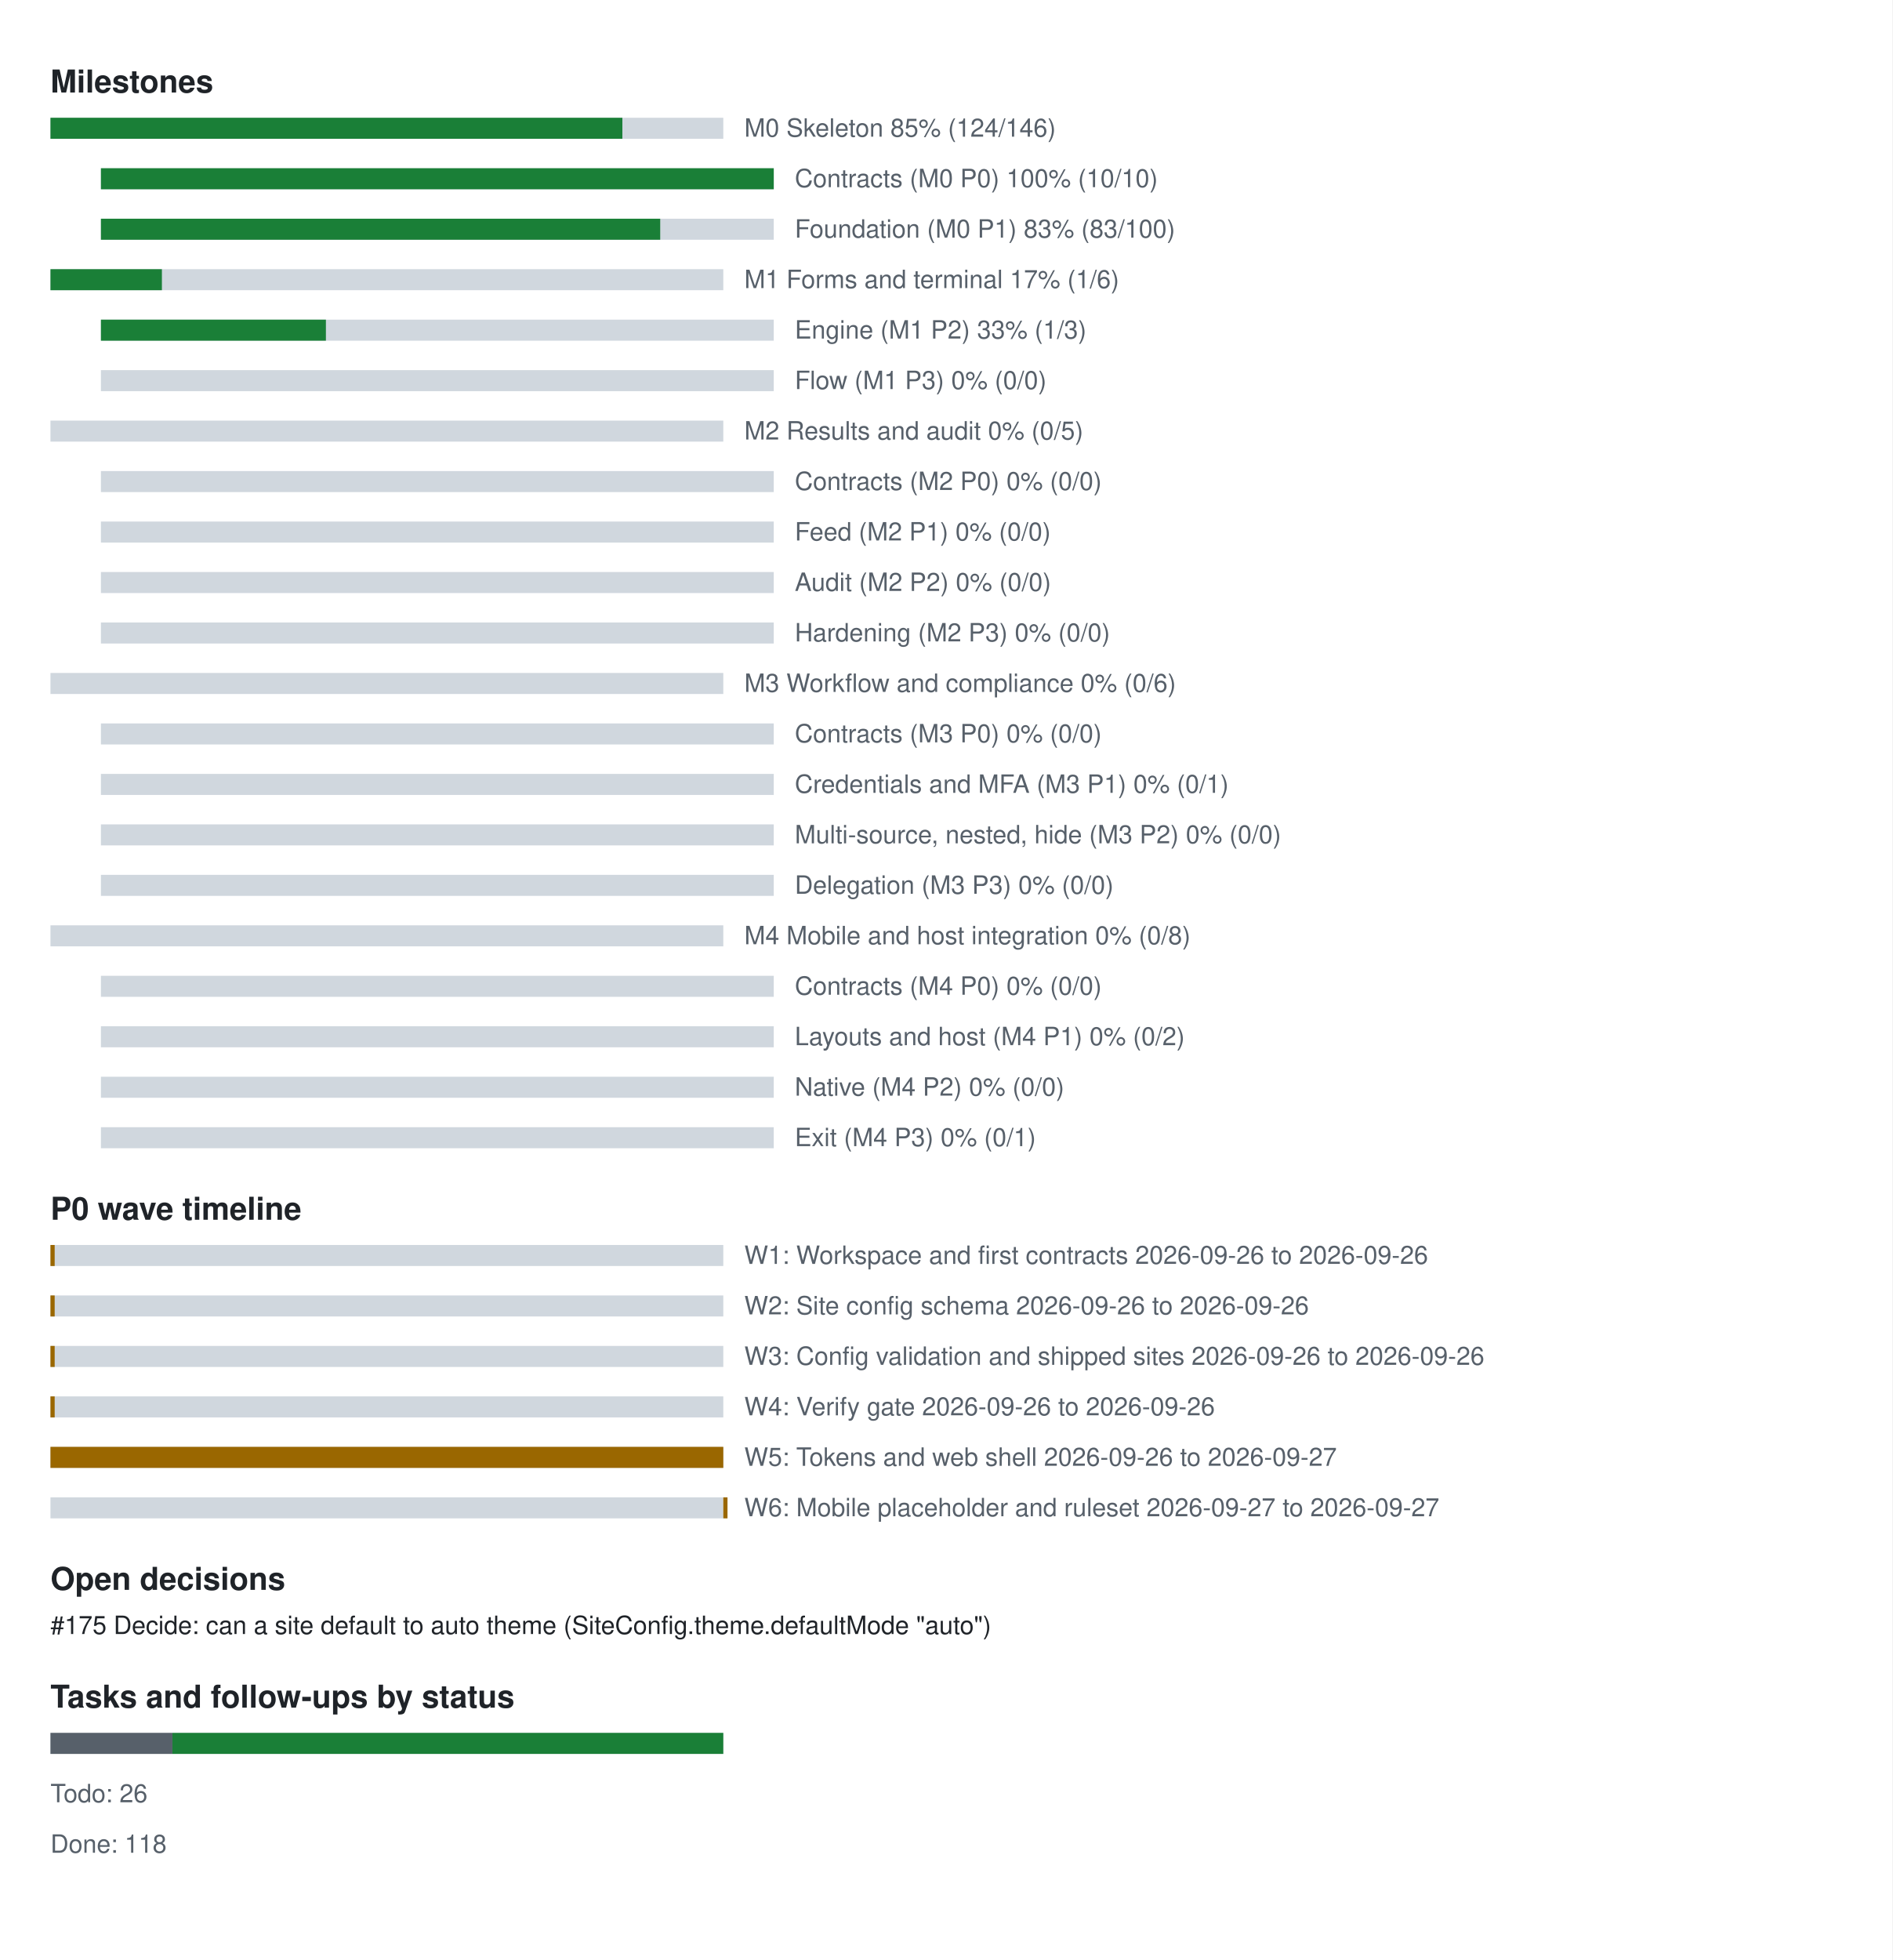
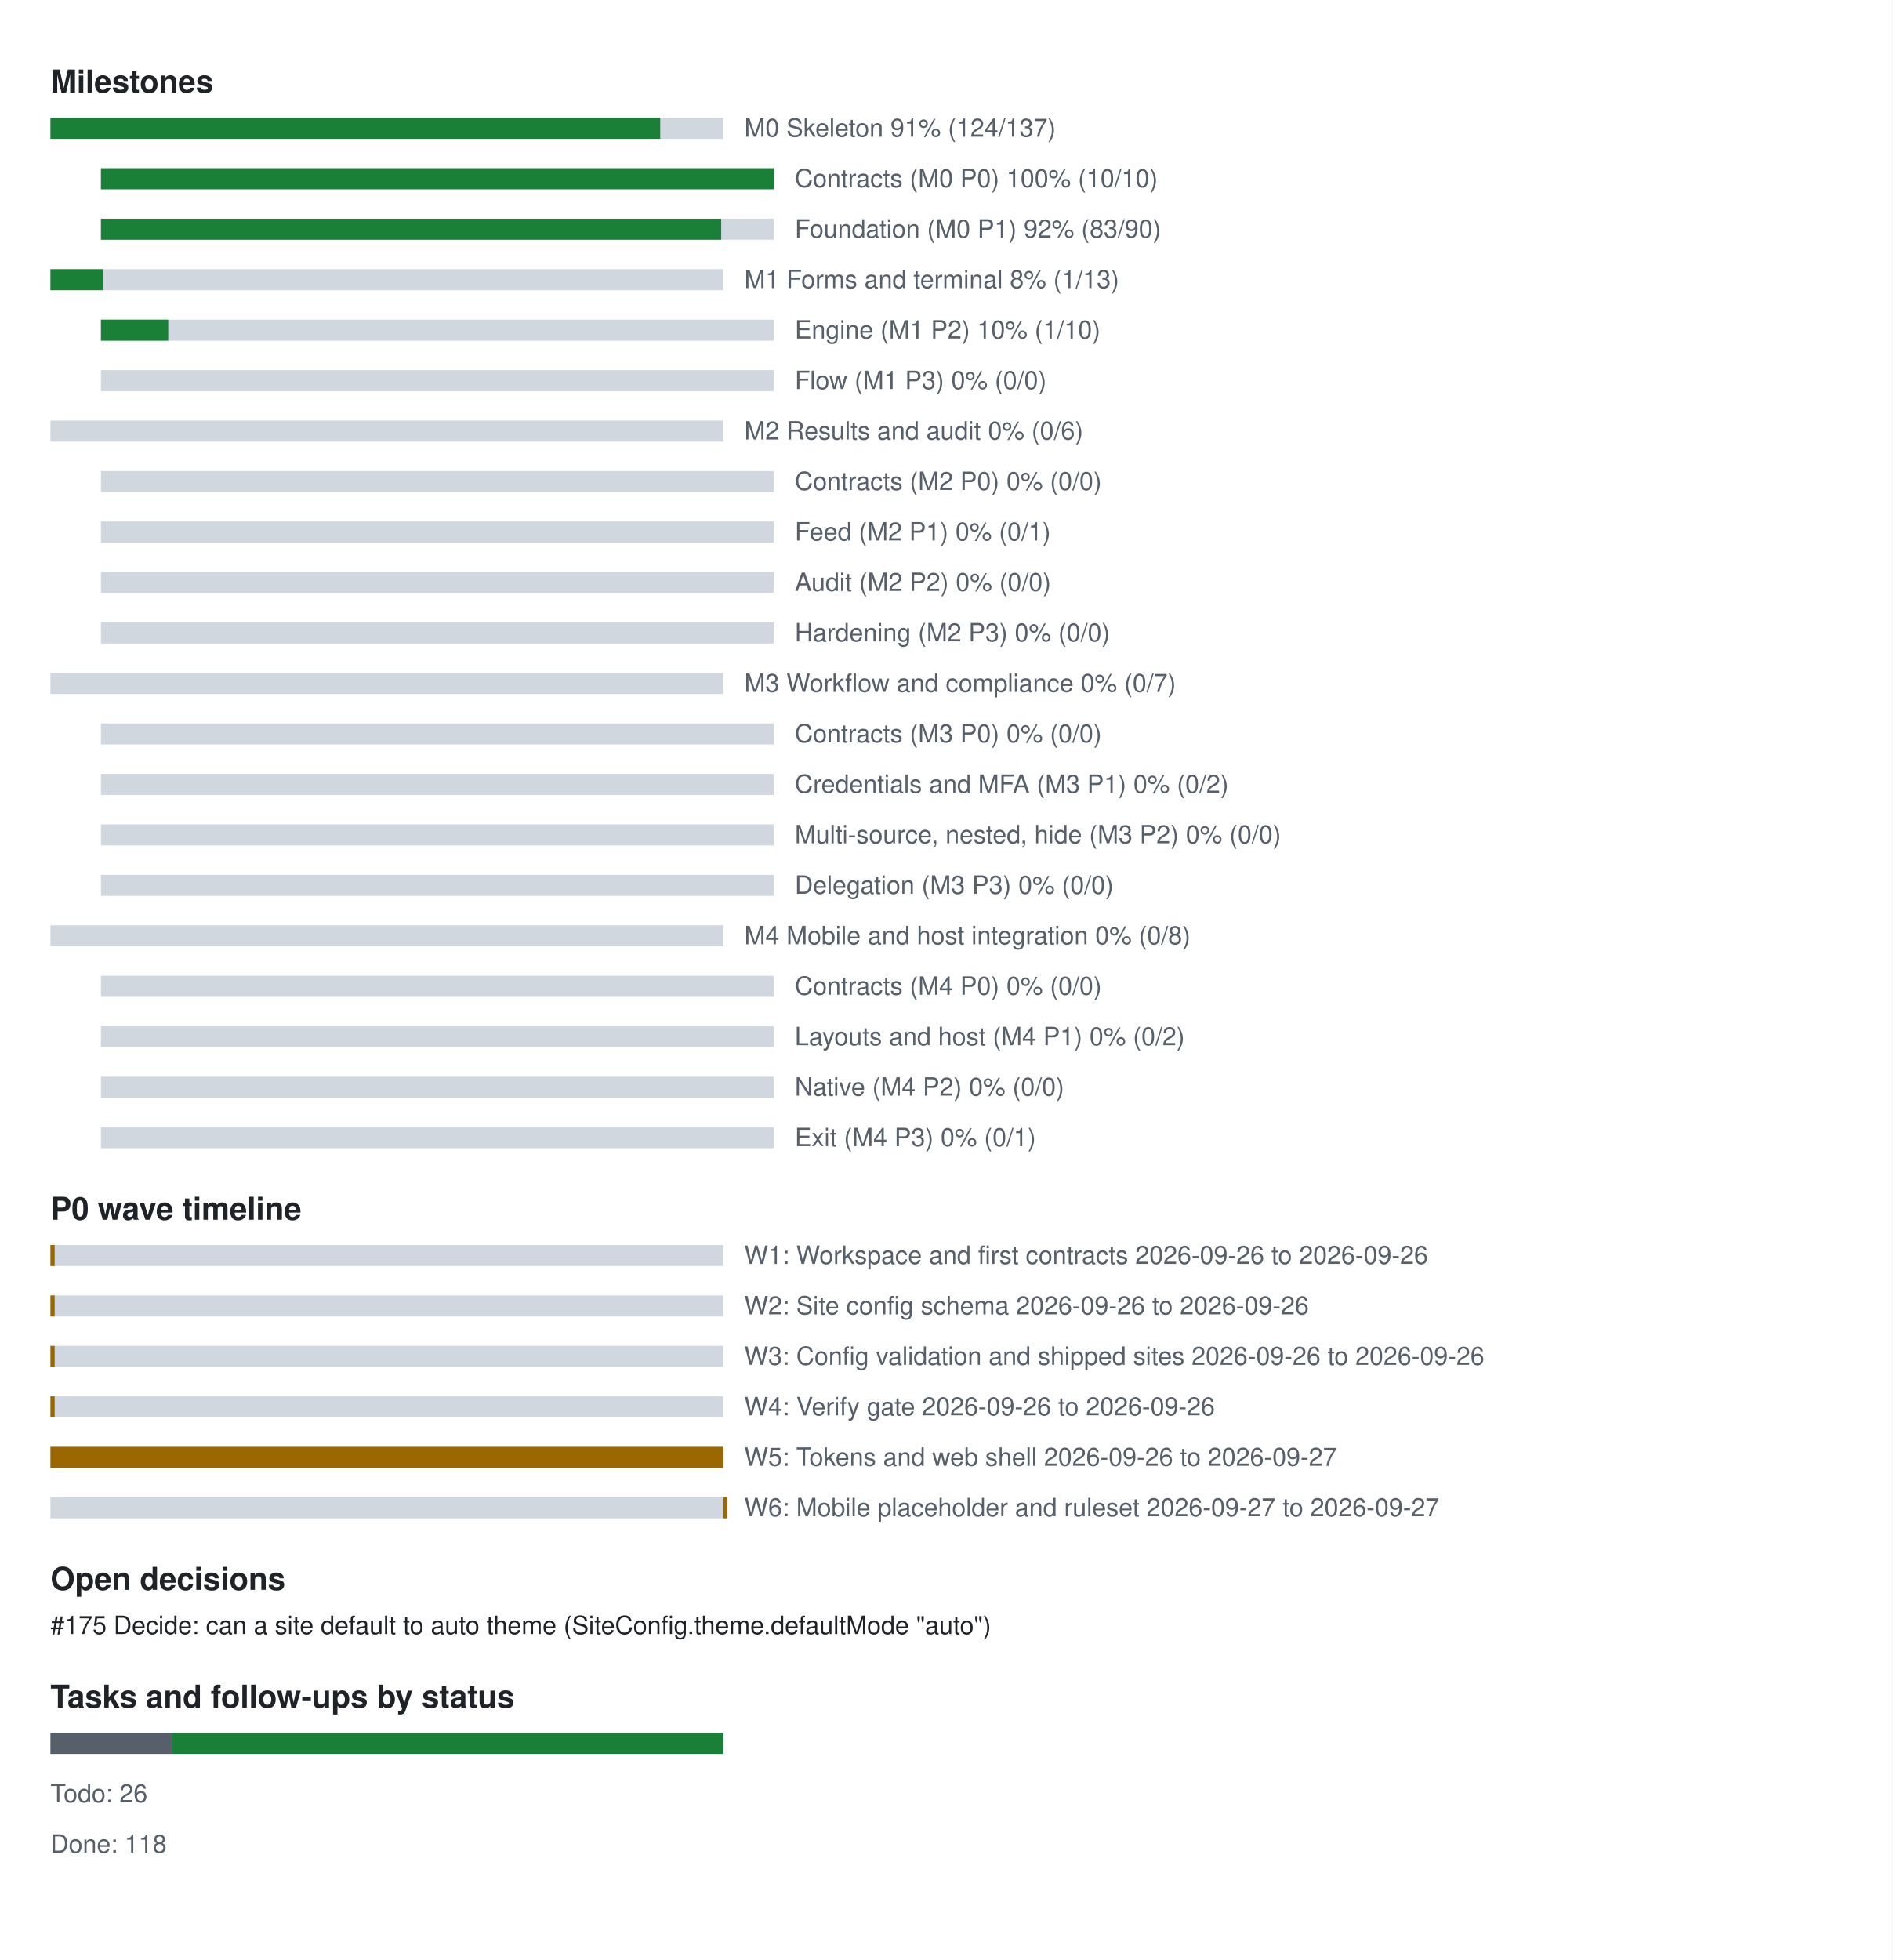
<svg xmlns="http://www.w3.org/2000/svg" role="img" viewBox="0 0 900 932" width="900" height="932" font-family="Helvetica, Arial, sans-serif">
  <rect width="900" height="932" fill="#ffffff" />
  <text x="24" y="44" fill="#1f2328" font-size="15" font-weight="700">Milestones</text>
  <rect x="24" y="56" width="320" height="10" fill="#d0d7de" />
-   <rect x="24" y="56" width="272" height="10" fill="#1a7f37" />
-   <text x="354" y="65" fill="#57606a" font-size="12">M0 Skeleton 85% (124/146)</text>
+   <rect x="24" y="56" width="290" height="10" fill="#1a7f37" />
+   <text x="354" y="65" fill="#57606a" font-size="12">M0 Skeleton 91% (124/137)</text>
  <rect x="48" y="80" width="320" height="10" fill="#d0d7de" />
  <rect x="48" y="80" width="320" height="10" fill="#1a7f37" />
  <text x="378" y="89" fill="#57606a" font-size="12">Contracts (M0 P0) 100% (10/10)</text>
  <rect x="48" y="104" width="320" height="10" fill="#d0d7de" />
-   <rect x="48" y="104" width="266" height="10" fill="#1a7f37" />
-   <text x="378" y="113" fill="#57606a" font-size="12">Foundation (M0 P1) 83% (83/100)</text>
+   <rect x="48" y="104" width="295" height="10" fill="#1a7f37" />
+   <text x="378" y="113" fill="#57606a" font-size="12">Foundation (M0 P1) 92% (83/90)</text>
  <rect x="24" y="128" width="320" height="10" fill="#d0d7de" />
-   <rect x="24" y="128" width="53" height="10" fill="#1a7f37" />
-   <text x="354" y="137" fill="#57606a" font-size="12">M1 Forms and terminal 17% (1/6)</text>
+   <rect x="24" y="128" width="25" height="10" fill="#1a7f37" />
+   <text x="354" y="137" fill="#57606a" font-size="12">M1 Forms and terminal 8% (1/13)</text>
  <rect x="48" y="152" width="320" height="10" fill="#d0d7de" />
-   <rect x="48" y="152" width="107" height="10" fill="#1a7f37" />
-   <text x="378" y="161" fill="#57606a" font-size="12">Engine (M1 P2) 33% (1/3)</text>
+   <rect x="48" y="152" width="32" height="10" fill="#1a7f37" />
+   <text x="378" y="161" fill="#57606a" font-size="12">Engine (M1 P2) 10% (1/10)</text>
  <rect x="48" y="176" width="320" height="10" fill="#d0d7de" />
  <text x="378" y="185" fill="#57606a" font-size="12">Flow (M1 P3) 0% (0/0)</text>
  <rect x="24" y="200" width="320" height="10" fill="#d0d7de" />
-   <text x="354" y="209" fill="#57606a" font-size="12">M2 Results and audit 0% (0/5)</text>
+   <text x="354" y="209" fill="#57606a" font-size="12">M2 Results and audit 0% (0/6)</text>
  <rect x="48" y="224" width="320" height="10" fill="#d0d7de" />
  <text x="378" y="233" fill="#57606a" font-size="12">Contracts (M2 P0) 0% (0/0)</text>
  <rect x="48" y="248" width="320" height="10" fill="#d0d7de" />
-   <text x="378" y="257" fill="#57606a" font-size="12">Feed (M2 P1) 0% (0/0)</text>
+   <text x="378" y="257" fill="#57606a" font-size="12">Feed (M2 P1) 0% (0/1)</text>
  <rect x="48" y="272" width="320" height="10" fill="#d0d7de" />
  <text x="378" y="281" fill="#57606a" font-size="12">Audit (M2 P2) 0% (0/0)</text>
  <rect x="48" y="296" width="320" height="10" fill="#d0d7de" />
  <text x="378" y="305" fill="#57606a" font-size="12">Hardening (M2 P3) 0% (0/0)</text>
  <rect x="24" y="320" width="320" height="10" fill="#d0d7de" />
-   <text x="354" y="329" fill="#57606a" font-size="12">M3 Workflow and compliance 0% (0/6)</text>
+   <text x="354" y="329" fill="#57606a" font-size="12">M3 Workflow and compliance 0% (0/7)</text>
  <rect x="48" y="344" width="320" height="10" fill="#d0d7de" />
  <text x="378" y="353" fill="#57606a" font-size="12">Contracts (M3 P0) 0% (0/0)</text>
  <rect x="48" y="368" width="320" height="10" fill="#d0d7de" />
-   <text x="378" y="377" fill="#57606a" font-size="12">Credentials and MFA (M3 P1) 0% (0/1)</text>
+   <text x="378" y="377" fill="#57606a" font-size="12">Credentials and MFA (M3 P1) 0% (0/2)</text>
  <rect x="48" y="392" width="320" height="10" fill="#d0d7de" />
  <text x="378" y="401" fill="#57606a" font-size="12">Multi-source, nested, hide (M3 P2) 0% (0/0)</text>
  <rect x="48" y="416" width="320" height="10" fill="#d0d7de" />
  <text x="378" y="425" fill="#57606a" font-size="12">Delegation (M3 P3) 0% (0/0)</text>
  <rect x="24" y="440" width="320" height="10" fill="#d0d7de" />
  <text x="354" y="449" fill="#57606a" font-size="12">M4 Mobile and host integration 0% (0/8)</text>
  <rect x="48" y="464" width="320" height="10" fill="#d0d7de" />
  <text x="378" y="473" fill="#57606a" font-size="12">Contracts (M4 P0) 0% (0/0)</text>
  <rect x="48" y="488" width="320" height="10" fill="#d0d7de" />
  <text x="378" y="497" fill="#57606a" font-size="12">Layouts and host (M4 P1) 0% (0/2)</text>
  <rect x="48" y="512" width="320" height="10" fill="#d0d7de" />
  <text x="378" y="521" fill="#57606a" font-size="12">Native (M4 P2) 0% (0/0)</text>
  <rect x="48" y="536" width="320" height="10" fill="#d0d7de" />
  <text x="378" y="545" fill="#57606a" font-size="12">Exit (M4 P3) 0% (0/1)</text>
  <text x="24" y="580" fill="#1f2328" font-size="15" font-weight="700">P0 wave timeline</text>
  <rect x="24" y="592" width="320" height="10" fill="#d0d7de" />
  <rect x="24" y="592" width="2" height="10" fill="#9a6700" />
  <text x="354" y="601" fill="#57606a" font-size="12">W1: Workspace and first contracts 2026-09-26 to 2026-09-26</text>
  <rect x="24" y="616" width="320" height="10" fill="#d0d7de" />
  <rect x="24" y="616" width="2" height="10" fill="#9a6700" />
  <text x="354" y="625" fill="#57606a" font-size="12">W2: Site config schema 2026-09-26 to 2026-09-26</text>
  <rect x="24" y="640" width="320" height="10" fill="#d0d7de" />
  <rect x="24" y="640" width="2" height="10" fill="#9a6700" />
  <text x="354" y="649" fill="#57606a" font-size="12">W3: Config validation and shipped sites 2026-09-26 to 2026-09-26</text>
  <rect x="24" y="664" width="320" height="10" fill="#d0d7de" />
  <rect x="24" y="664" width="2" height="10" fill="#9a6700" />
  <text x="354" y="673" fill="#57606a" font-size="12">W4: Verify gate 2026-09-26 to 2026-09-26</text>
  <rect x="24" y="688" width="320" height="10" fill="#d0d7de" />
  <rect x="24" y="688" width="320" height="10" fill="#9a6700" />
  <text x="354" y="697" fill="#57606a" font-size="12">W5: Tokens and web shell 2026-09-26 to 2026-09-27</text>
  <rect x="24" y="712" width="320" height="10" fill="#d0d7de" />
  <rect x="344" y="712" width="2" height="10" fill="#9a6700" />
  <text x="354" y="721" fill="#57606a" font-size="12">W6: Mobile placeholder and ruleset 2026-09-27 to 2026-09-27</text>
  <text x="24" y="756" fill="#1f2328" font-size="15" font-weight="700">Open decisions</text>
  <text x="24" y="777" fill="#1f2328" font-size="12">#175 Decide: can a site default to auto theme (SiteConfig.theme.defaultMode "auto")</text>
  <text x="24" y="812" fill="#1f2328" font-size="15" font-weight="700">Tasks and follow-ups by status</text>
  <rect x="24" y="824" width="320" height="10" fill="#d0d7de" />
  <rect x="24" y="824" width="58" height="10" fill="#57606a" />
  <rect x="82" y="824" width="262" height="10" fill="#1a7f37" />
  <text x="24" y="857" fill="#57606a" font-size="12">Todo: 26</text>
  <text x="24" y="881" fill="#57606a" font-size="12">Done: 118</text>
</svg>
